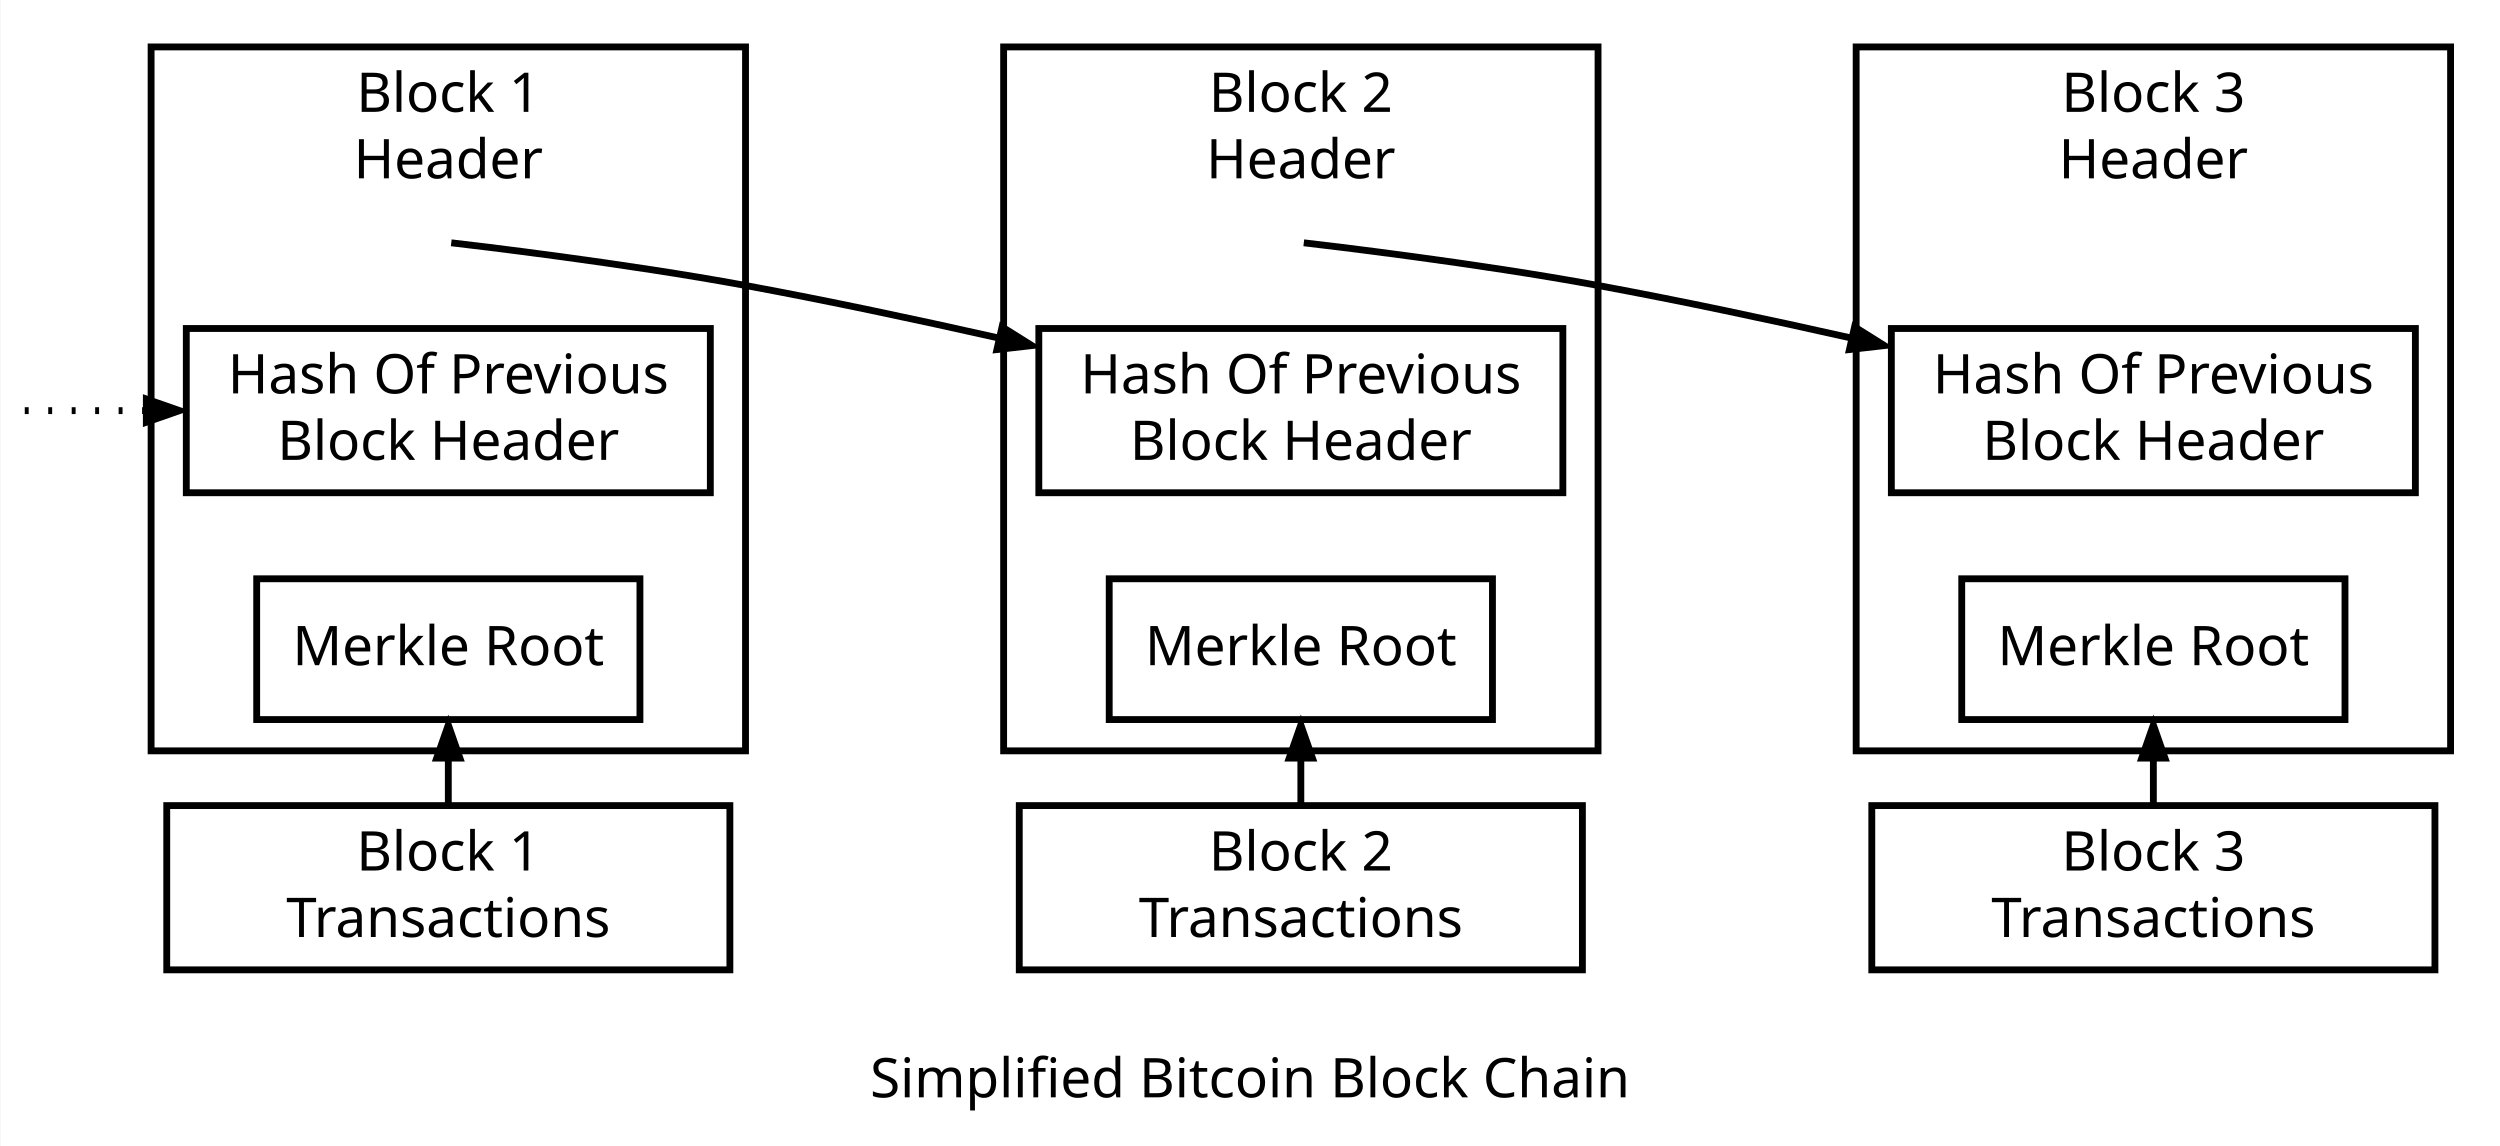
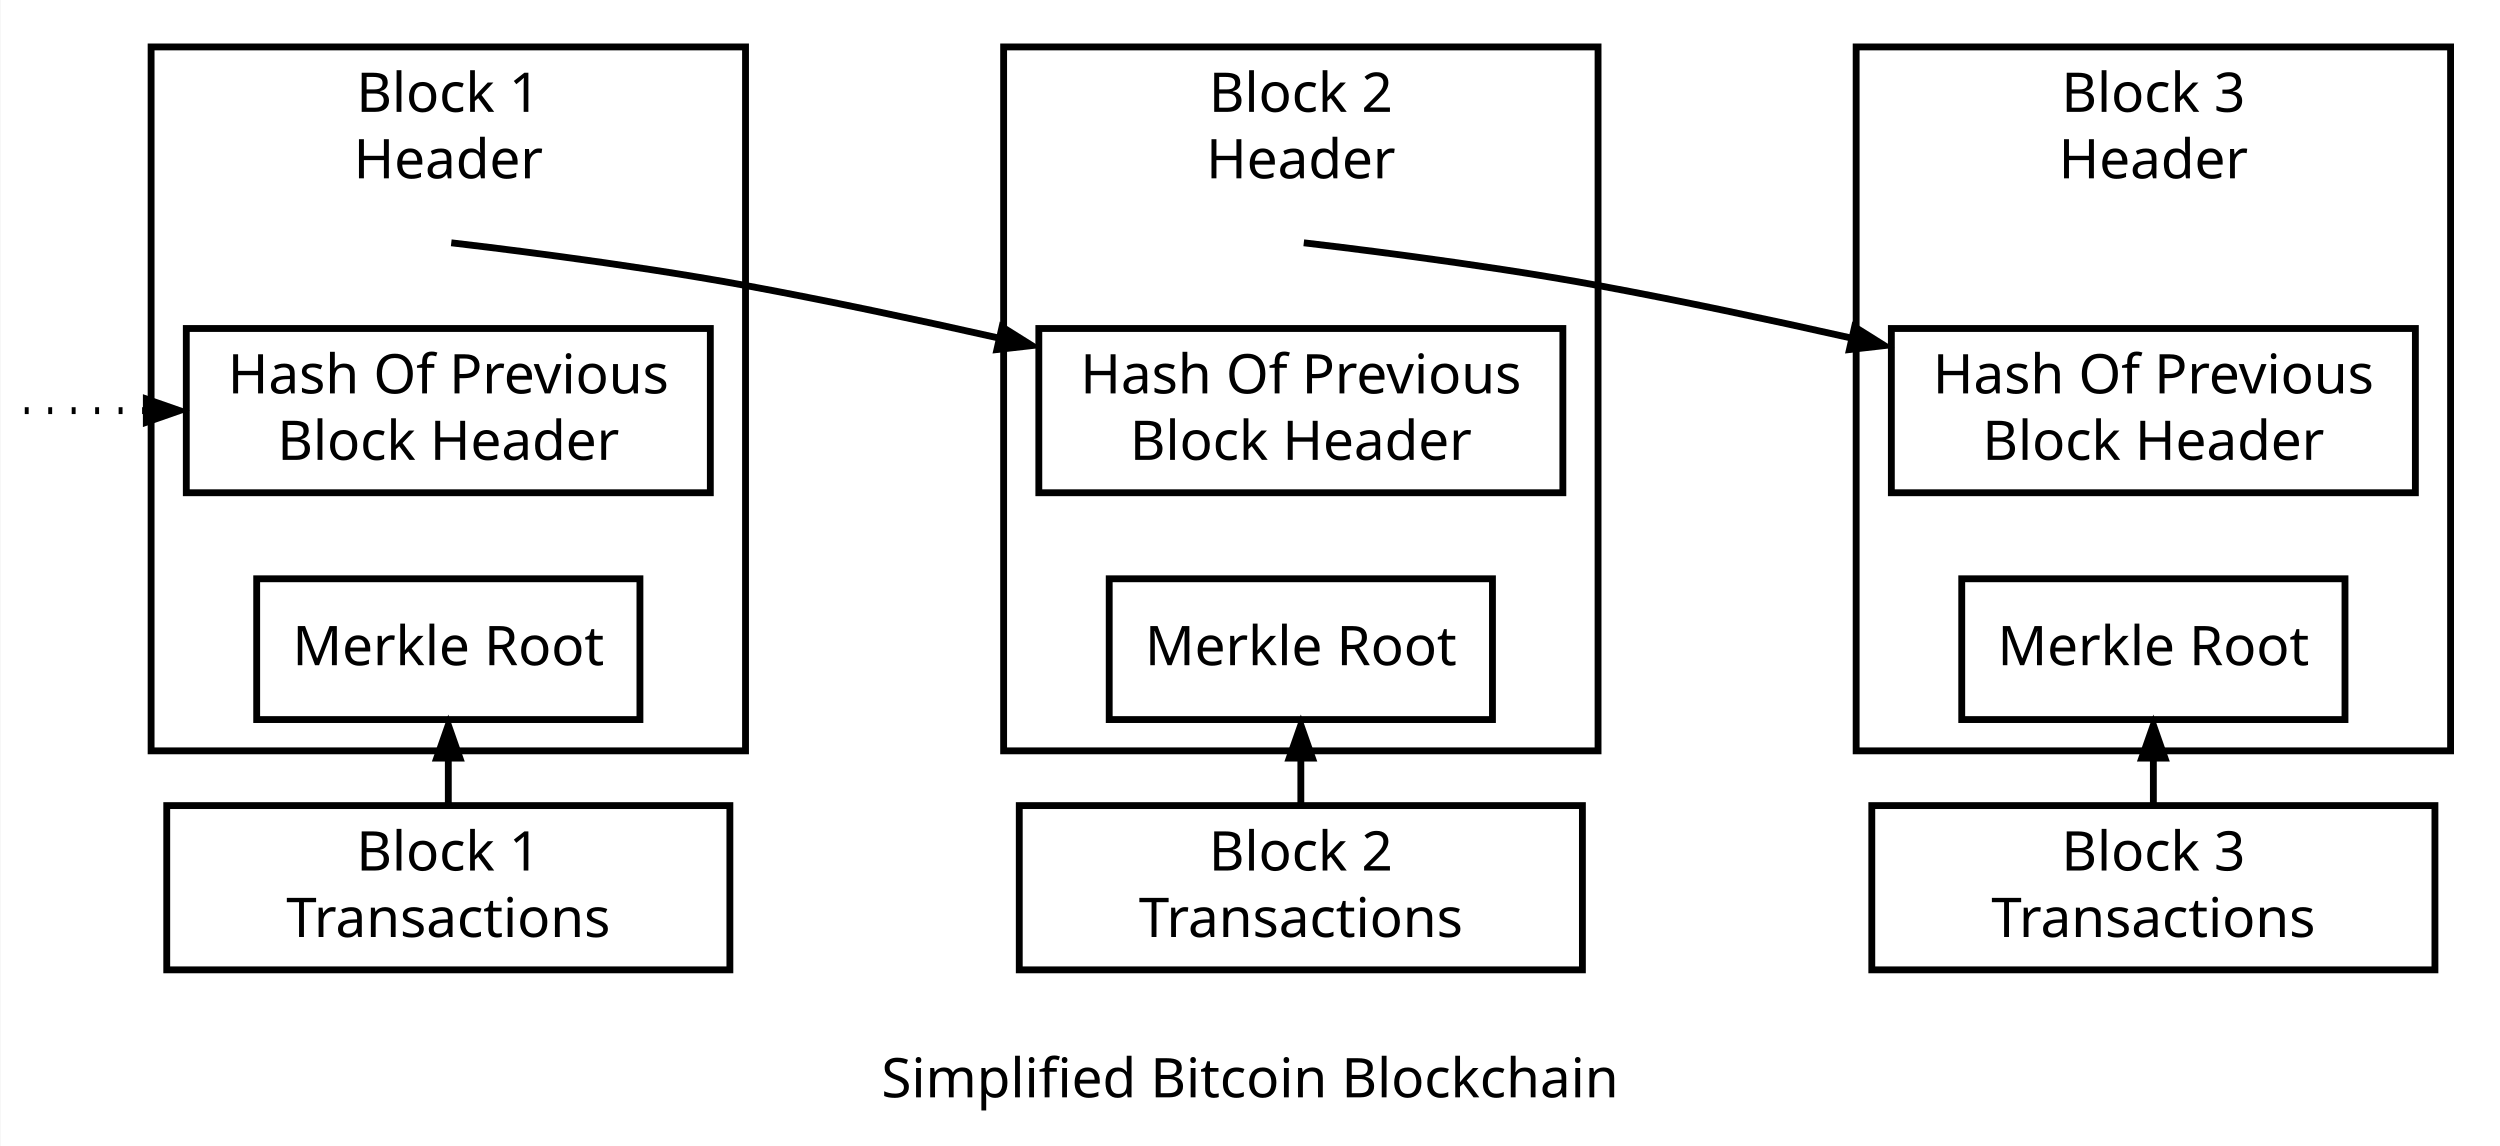
<svg xmlns="http://www.w3.org/2000/svg" width="480pt" height="220pt" viewBox="0.00 0.00 480.00 220.44">
  <g id="graph1" class="graph" transform="scale(0.752351 0.752351) rotate(0) translate(4 289)">
    <polygon fill="white" stroke="white" points="-4,5 -4,-289 635,-289 635,5 -4,5" />
-     <text text-anchor="middle" x="315" y="-8.4" font-family="Sans" font-size="14.00">Simplified Bitcoin Block Chain</text>
+     <text text-anchor="middle" x="315" y="-8.4" font-family="Sans" font-size="14.00">Simplified Bitcoin Blockchain</text>
    <g id="graph2" class="cluster">
      <polygon fill="none" stroke="black" stroke-width="1.75" points="34,-97 34,-277 186,-277 186,-97 34,-97" />
      <text text-anchor="middle" x="110" y="-260.4" font-family="Sans" font-size="14.00">Block 1</text>
      <text text-anchor="middle" x="110" y="-243.4" font-family="Sans" font-size="14.00">Header</text>
    </g>
    <g id="graph3" class="cluster">
      <polygon fill="none" stroke="black" stroke-width="1.75" points="252,-97 252,-277 404,-277 404,-97 252,-97" />
      <text text-anchor="middle" x="328" y="-260.4" font-family="Sans" font-size="14.00">Block 2</text>
      <text text-anchor="middle" x="328" y="-243.4" font-family="Sans" font-size="14.00">Header</text>
    </g>
    <g id="graph4" class="cluster">
      <polygon fill="none" stroke="black" stroke-width="1.75" points="470,-97 470,-277 622,-277 622,-97 470,-97" />
      <text text-anchor="middle" x="546" y="-260.4" font-family="Sans" font-size="14.00">Block 3</text>
      <text text-anchor="middle" x="546" y="-243.4" font-family="Sans" font-size="14.00">Header</text>
    </g>
    <g id="node1" class="node">
      <polygon fill="none" stroke="black" stroke-width="1.75" points="182,-83 38,-83 38,-41 182,-41 182,-83" />
      <text text-anchor="middle" x="110" y="-66.4" font-family="Sans" font-size="14.00">Block 1</text>
      <text text-anchor="middle" x="110" y="-49.4" font-family="Sans" font-size="14.00">Transactions</text>
    </g>
    <g id="node5" class="node">
      <polygon fill="none" stroke="black" stroke-width="1.75" points="159,-141 61,-141 61,-105 159,-105 159,-141" />
      <text text-anchor="middle" x="110" y="-118.9" font-family="Sans" font-size="14.00">Merkle Root</text>
    </g>
    <g id="edge14" class="edge">
      <path fill="none" stroke="black" stroke-width="1.75" d="M110,-83.445C110,-87.11 110,-90.775 110,-94.44" />
      <polygon fill="black" stroke="black" points="106.5,-94.768 110,-104.768 113.5,-94.768 106.5,-94.768" />
    </g>
    <g id="node6" class="node">
      <polygon fill="none" stroke="black" stroke-width="1.75" points="400,-83 256,-83 256,-41 400,-41 400,-83" />
      <text text-anchor="middle" x="328" y="-66.4" font-family="Sans" font-size="14.00">Block 2</text>
      <text text-anchor="middle" x="328" y="-49.4" font-family="Sans" font-size="14.00">Transactions</text>
    </g>
    <g id="node9" class="node">
      <polygon fill="none" stroke="black" stroke-width="1.75" points="395,-205 261,-205 261,-163 395,-163 395,-205" />
      <text text-anchor="middle" x="328" y="-188.4" font-family="Sans" font-size="14.00">Hash Of Previous</text>
      <text text-anchor="middle" x="328" y="-171.4" font-family="Sans" font-size="14.00">Block Header</text>
    </g>
    <g id="edge7" class="edge">
      <path fill="none" stroke="black" stroke-width="1.75" d="M110.753,-226.914C116.577,-226.242 155.06,-221.716 186,-216 207.024,-212.116 229.66,-207.304 250.547,-202.602" />
      <polygon fill="black" stroke="black" points="251.35,-206.009 260.326,-200.38 249.799,-199.183 251.35,-206.009" />
    </g>
    <g id="node4" class="node">
      <polygon fill="none" stroke="black" stroke-width="1.75" points="177,-205 43,-205 43,-163 177,-163 177,-205" />
      <text text-anchor="middle" x="110" y="-188.4" font-family="Sans" font-size="14.00">Hash Of Previous</text>
      <text text-anchor="middle" x="110" y="-171.4" font-family="Sans" font-size="14.00">Block Header</text>
    </g>
    <g id="node10" class="node">
      <polygon fill="none" stroke="black" stroke-width="1.75" points="377,-141 279,-141 279,-105 377,-105 377,-141" />
      <text text-anchor="middle" x="328" y="-118.9" font-family="Sans" font-size="14.00">Merkle Root</text>
    </g>
    <g id="edge16" class="edge">
      <path fill="none" stroke="black" stroke-width="1.75" d="M328,-83.445C328,-87.11 328,-90.775 328,-94.44" />
      <polygon fill="black" stroke="black" points="324.5,-94.768 328,-104.768 331.5,-94.768 324.5,-94.768" />
    </g>
    <g id="node11" class="node">
      <polygon fill="none" stroke="black" stroke-width="1.75" points="618,-83 474,-83 474,-41 618,-41 618,-83" />
      <text text-anchor="middle" x="546" y="-66.4" font-family="Sans" font-size="14.00">Block 3</text>
      <text text-anchor="middle" x="546" y="-49.4" font-family="Sans" font-size="14.00">Transactions</text>
    </g>
    <g id="node15" class="node">
      <polygon fill="none" stroke="black" stroke-width="1.75" points="613,-205 479,-205 479,-163 613,-163 613,-205" />
      <text text-anchor="middle" x="546" y="-188.4" font-family="Sans" font-size="14.00">Hash Of Previous</text>
      <text text-anchor="middle" x="546" y="-171.4" font-family="Sans" font-size="14.00">Block Header</text>
    </g>
    <g id="edge9" class="edge">
      <path fill="none" stroke="black" stroke-width="1.75" d="M328.753,-226.914C334.577,-226.242 373.06,-221.716 404,-216 425.024,-212.116 447.66,-207.304 468.547,-202.602" />
      <polygon fill="black" stroke="black" points="469.35,-206.009 478.326,-200.38 467.799,-199.183 469.35,-206.009" />
    </g>
    <g id="node16" class="node">
      <polygon fill="none" stroke="black" stroke-width="1.75" points="595,-141 497,-141 497,-105 595,-105 595,-141" />
      <text text-anchor="middle" x="546" y="-118.9" font-family="Sans" font-size="14.00">Merkle Root</text>
    </g>
    <g id="edge18" class="edge">
      <path fill="none" stroke="black" stroke-width="1.75" d="M546,-83.445C546,-87.11 546,-90.775 546,-94.44" />
      <polygon fill="black" stroke="black" points="542.5,-94.768 546,-104.768 549.5,-94.768 542.5,-94.768" />
    </g>
    <g id="edge5" class="edge">
      <path fill="none" stroke="black" stroke-width="1.75" stroke-dasharray="1,5" d="M1.696,-184C4.671,-184 16.86,-184 32.052,-184" />
      <polygon fill="black" stroke="black" points="32.403,-187.5 42.403,-184 32.403,-180.5 32.403,-187.5" />
    </g>
  </g>
</svg>
